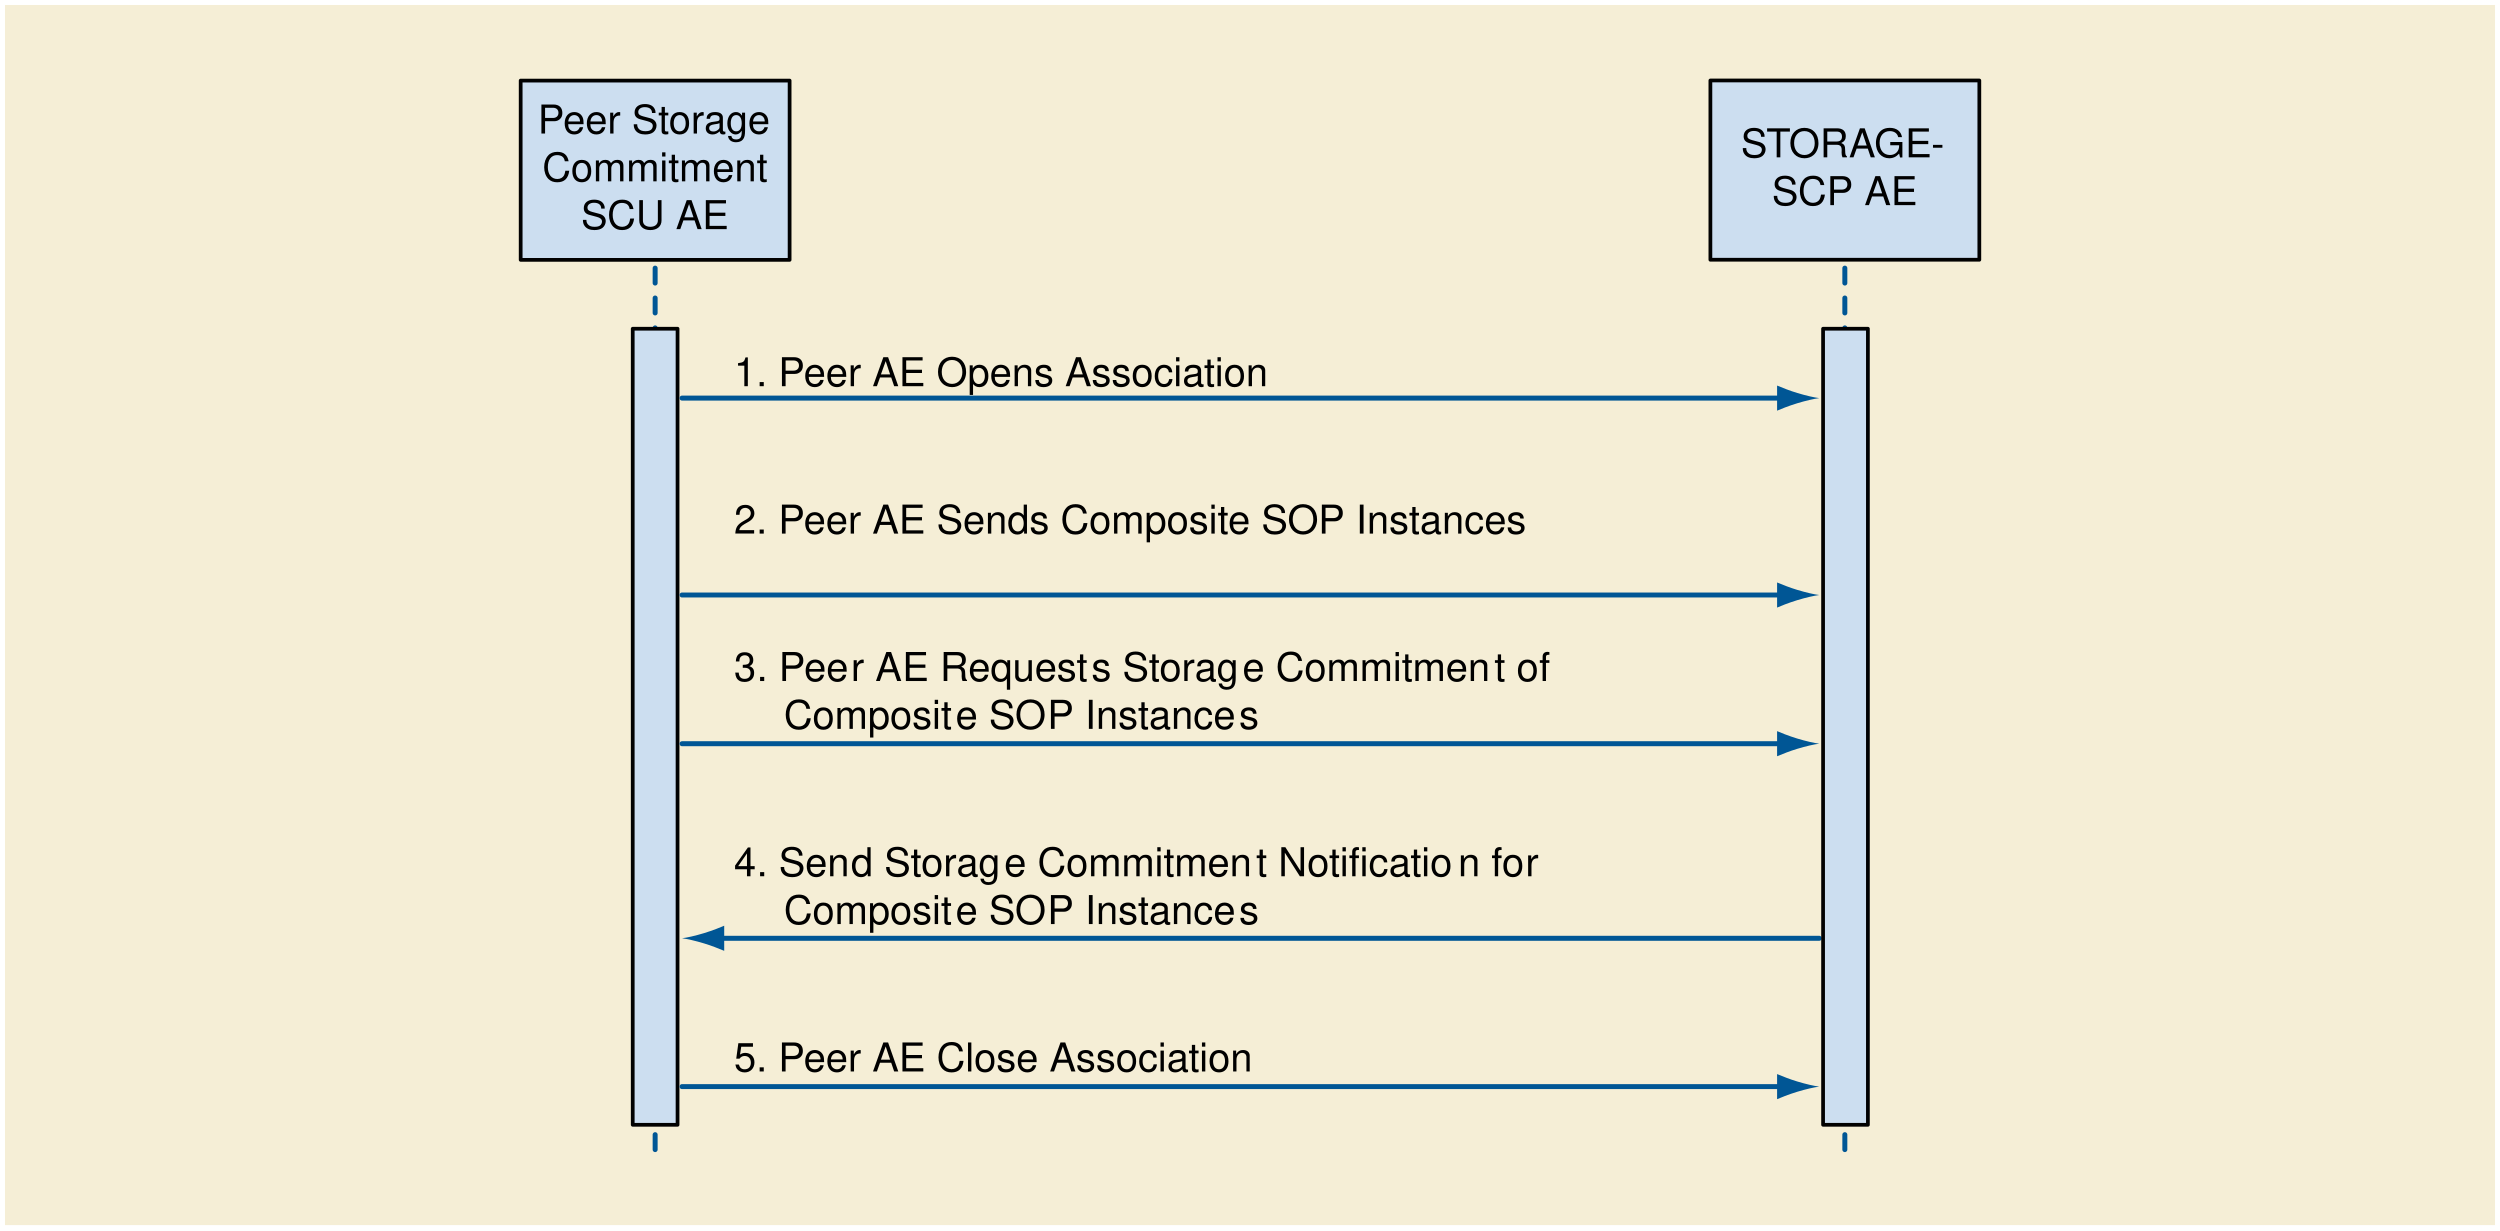
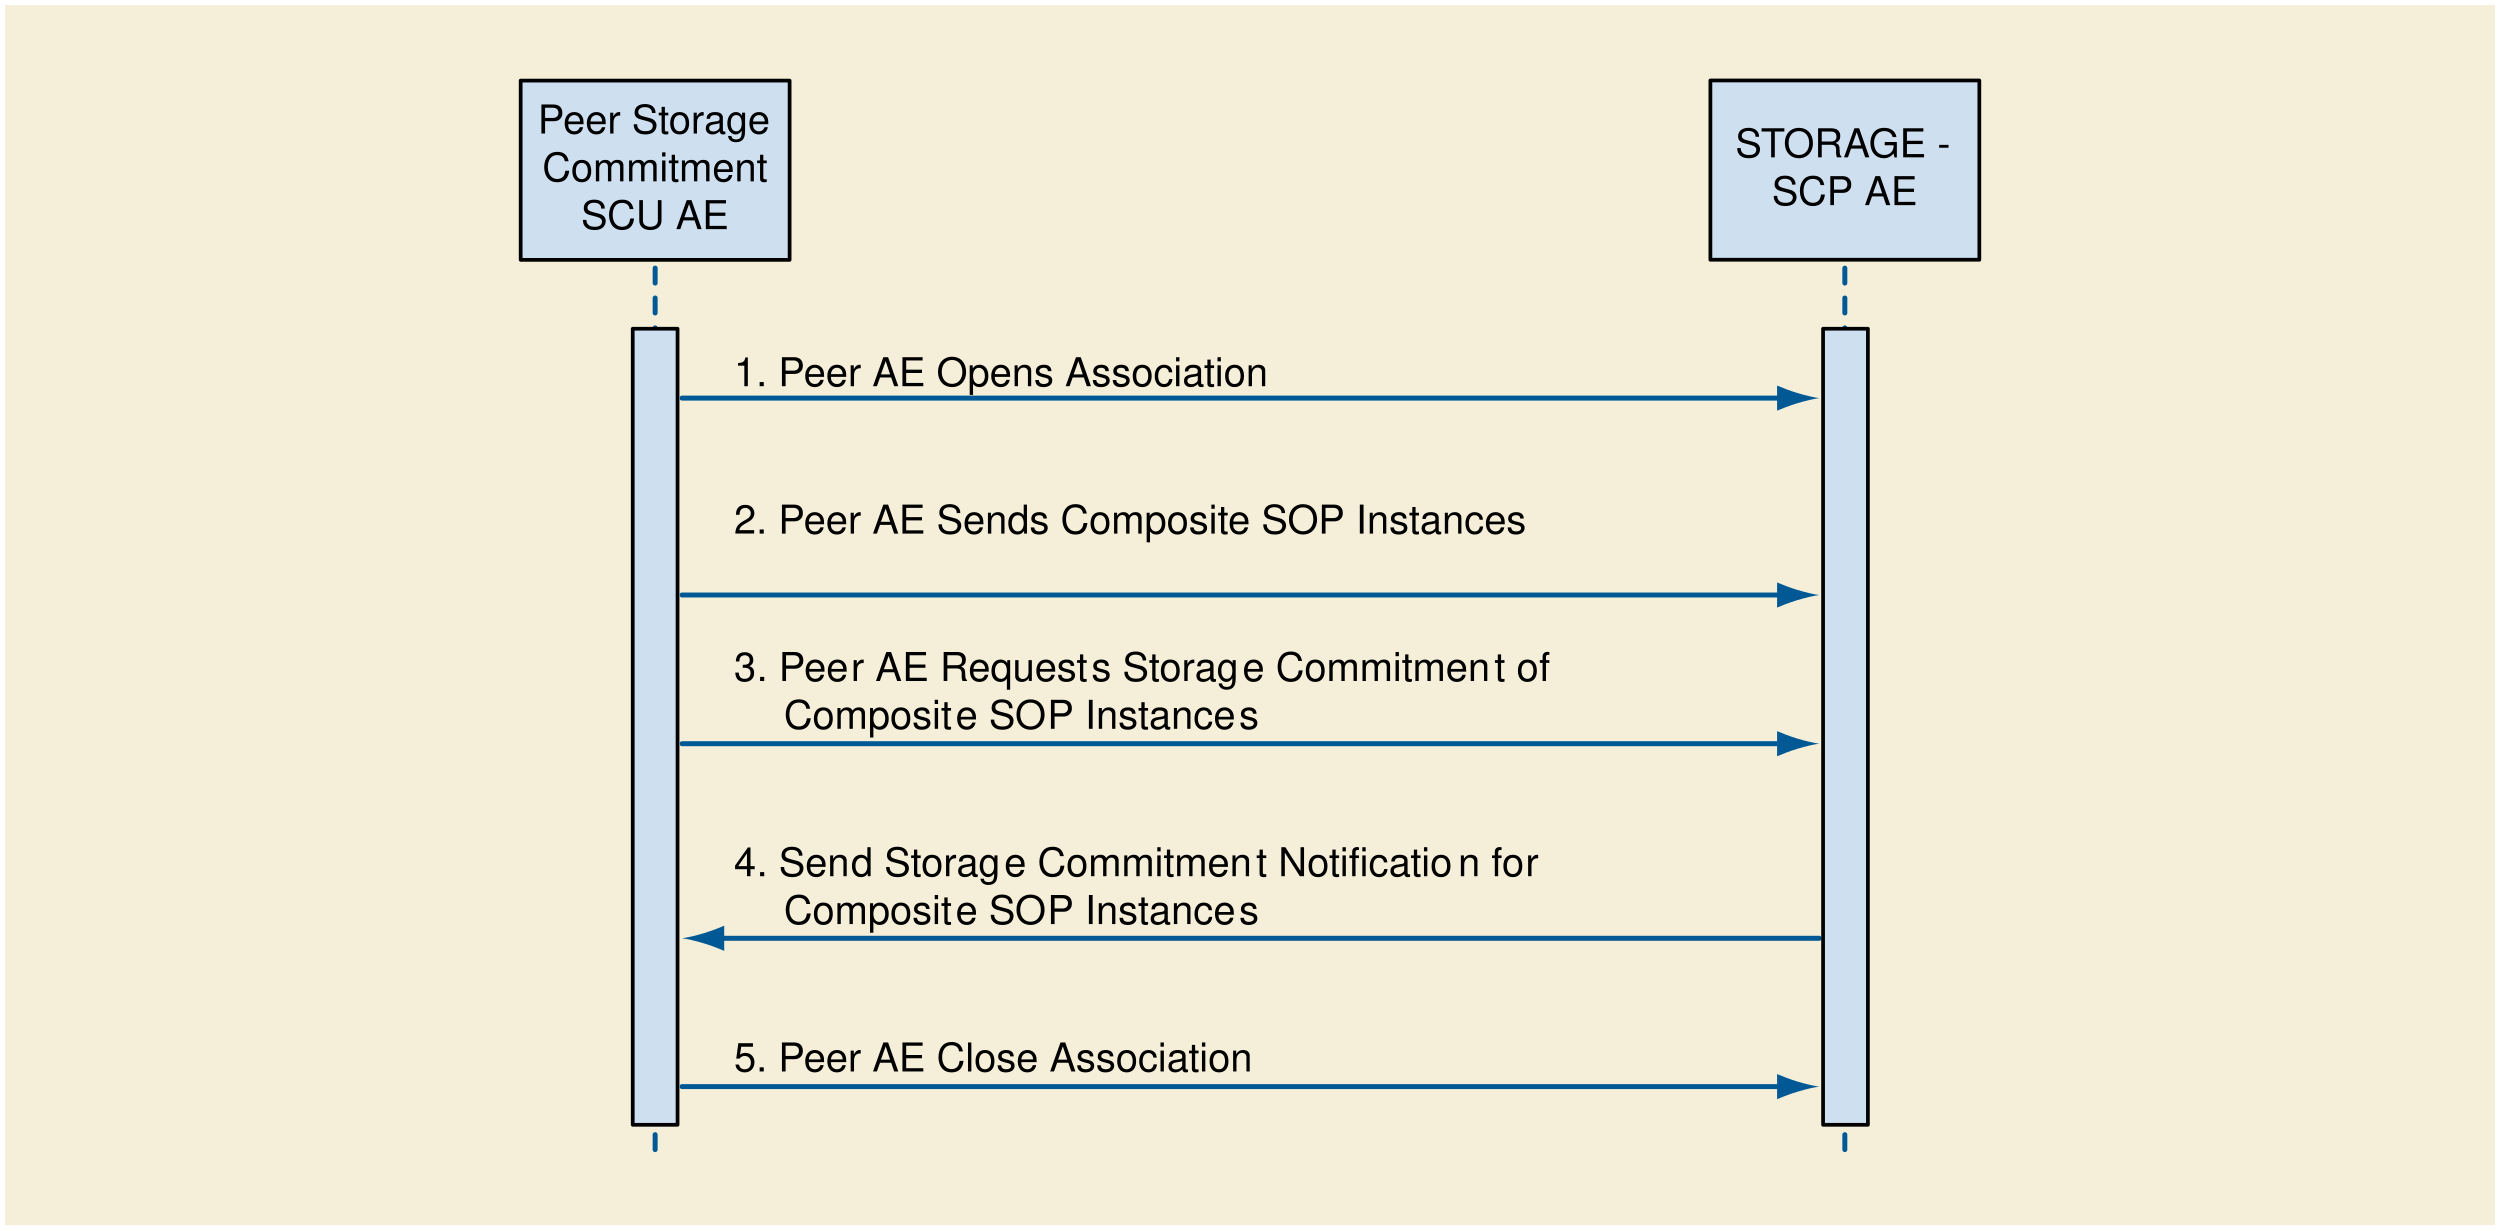
<svg xmlns="http://www.w3.org/2000/svg" version="1.1" id="Layer_1" x="0px" y="0px" width="502px" height="247px" viewBox="0 0 502 247" enable-background="new 0 0 502 247" xml:space="preserve">
  <defs>
    <style type="text/css">
	text {
	  font-family: Helvetica, Verdana, ArialUnicodeMS, san-serif
	}
	</style>
  </defs>
  <g>
   </g>
  <g>
-     <rect x="1" y="1" fill="#F5EED6" width="500" height="245" />
+     <rect x="1" y="1" fill="#F5EED8" width="500" height="245" />
    <g>
-       <line fill="#4F8ABE" stroke="#005695" stroke-linecap="round" stroke-miterlimit="1" stroke-dasharray="3" x1="131.552" y1="230.84" x2="131.552" y2="50.151" />
-       <rect x="127.052" y="66.008" fill="#CCDEF0" stroke="#010101" stroke-width="0.75" stroke-linecap="round" stroke-linejoin="round" stroke-miterlimit="1" width="9" height="159.851" />
-       <line fill="#4F8ABE" stroke="#005695" stroke-linecap="round" stroke-miterlimit="1" stroke-dasharray="3" x1="370.443" y1="230.84" x2="370.443" y2="50.151" />
-       <rect x="343.446" y="16.161" fill="#CCDEF0" stroke="#010101" stroke-width="0.75" stroke-linecap="round" stroke-linejoin="round" stroke-miterlimit="1" width="54.002" height="36" />
-       <text transform="matrix(1 0 0 1 349.5615 31.5933)">
-         <tspan x="0" y="0" font-size="8">STORAGE-</tspan>
-         <tspan x="6.219" y="9.6" font-size="8">SCP AE</tspan>
+       <line fill="#538DBE" stroke="#005995" stroke-linecap="round" stroke-miterlimit="1" stroke-dasharray="3" x1="131.552" y1="230.84" x2="131.552" y2="50.151" />
+       <rect x="127.052" y="66.008" fill="#CEDFEF" stroke="#010101" stroke-width="0.75" stroke-linecap="round" stroke-linejoin="round" stroke-miterlimit="1" width="9" height="159.851" />
+       <line fill="#538DBE" stroke="#005995" stroke-linecap="round" stroke-miterlimit="1" stroke-dasharray="3" x1="370.443" y1="230.84" x2="370.443" y2="50.151" />
+       <rect x="343.446" y="16.161" fill="#CEDFEF" stroke="#010101" stroke-width="0.75" stroke-linecap="round" stroke-linejoin="round" stroke-miterlimit="1" width="54.002" height="36" />
+       <text transform="matrix(1 0 0 1 348.4502 31.5903)">
+         <tspan x="0" y="0" font-size="8">STORAGE -</tspan>
+         <tspan x="7.33" y="9.6" font-size="8">SCP AE</tspan>
      </text>
      <g>
-         <line fill="#4F8ABE" stroke="#005695" stroke-linecap="round" stroke-miterlimit="1" x1="136.952" y1="79.937" x2="358.532" y2="79.937" />
-         <path fill="#005695" d="M360.894,78.911c-1.652-0.499-2.728-0.959-4.054-1.491v5.044c0.475-0.226,2.401-0.992,4.054-1.491     c1.77-0.535,3.375-0.9,4.415-1.031C364.269,79.812,362.663,79.445,360.894,78.911z" />
+         <line fill="#538DBE" stroke="#005995" stroke-linecap="round" stroke-miterlimit="1" x1="136.952" y1="79.937" x2="358.532" y2="79.937" />
+         <path fill="#005995" d="M360.894,78.911c-1.652-0.499-2.728-0.959-4.054-1.491v5.044c0.475-0.226,2.401-0.992,4.054-1.491     c1.77-0.535,3.375-0.9,4.415-1.031C364.269,79.812,362.663,79.445,360.894,78.911z" />
      </g>
      <g>
        <g>
-           <line fill="#4F8ABE" stroke="#005695" stroke-linecap="round" stroke-miterlimit="1" x1="136.952" y1="218.189" x2="358.532" y2="218.189" />
-           <path fill="#005695" d="M360.894,217.164c-1.652-0.499-2.728-0.959-4.054-1.491v5.044c0.475-0.226,2.401-0.992,4.054-1.491      c1.77-0.535,3.375-0.9,4.415-1.031C364.269,218.064,362.663,217.698,360.894,217.164z" />
+           <line fill="#538DBE" stroke="#005995" stroke-linecap="round" stroke-miterlimit="1" x1="136.952" y1="218.189" x2="358.532" y2="218.189" />
+           <path fill="#005995" d="M360.894,217.164c-1.652-0.499-2.728-0.959-4.054-1.491v5.044c0.475-0.226,2.401-0.992,4.054-1.491      c1.77-0.535,3.375-0.9,4.415-1.031C364.269,218.064,362.663,217.698,360.894,217.164z" />
        </g>
      </g>
      <g>
-         <line fill="#4F8ABE" stroke="#005695" stroke-linecap="round" stroke-miterlimit="1" x1="136.952" y1="119.476" x2="358.532" y2="119.476" />
-         <path fill="#005695" d="M360.894,118.45c-1.652-0.499-2.728-0.959-4.054-1.491v5.044c0.475-0.226,2.401-0.992,4.054-1.491     c1.77-0.535,3.375-0.9,4.415-1.031C364.269,119.351,362.663,118.984,360.894,118.45z" />
+         <line fill="#538DBE" stroke="#005995" stroke-linecap="round" stroke-miterlimit="1" x1="136.952" y1="119.476" x2="358.532" y2="119.476" />
+         <path fill="#005995" d="M360.894,118.45c-1.652-0.499-2.728-0.959-4.054-1.491v5.044c0.475-0.226,2.401-0.992,4.054-1.491     c1.77-0.535,3.375-0.9,4.415-1.031C364.269,119.351,362.663,118.984,360.894,118.45z" />
      </g>
      <g>
-         <line fill="#4F8ABE" stroke="#005695" stroke-linecap="round" stroke-miterlimit="1" x1="136.952" y1="149.338" x2="358.532" y2="149.338" />
-         <path fill="#005695" d="M360.894,150.363c-1.653,0.499-2.728,0.959-4.054,1.491v-5.044c0.475,0.226,2.4,0.992,4.054,1.491     c1.77,0.535,3.374,0.9,4.415,1.031C364.268,149.463,362.663,149.829,360.894,150.363z" />
+         <line fill="#538DBE" stroke="#005995" stroke-linecap="round" stroke-miterlimit="1" x1="136.952" y1="149.338" x2="358.532" y2="149.338" />
+         <path fill="#005995" d="M360.894,150.363c-1.653,0.499-2.728,0.959-4.054,1.491v-5.044c0.475,0.226,2.4,0.992,4.054,1.491     c1.77,0.535,3.374,0.9,4.415,1.031C364.268,149.463,362.663,149.829,360.894,150.363z" />
      </g>
      <g>
-         <line fill="#4F8ABE" stroke="#005695" stroke-linecap="round" stroke-miterlimit="1" x1="365.308" y1="188.41" x2="143.728" y2="188.41" />
-         <path fill="#005695" d="M141.366,189.435c1.653,0.5,2.729,0.96,4.055,1.492v-5.045c-0.475,0.226-2.401,0.993-4.055,1.492     c-1.77,0.534-3.374,0.9-4.414,1.03C137.992,188.535,139.597,188.9,141.366,189.435z" />
+         <line fill="#538DBE" stroke="#005995" stroke-linecap="round" stroke-miterlimit="1" x1="365.308" y1="188.41" x2="143.728" y2="188.41" />
+         <path fill="#005995" d="M141.366,189.435c1.653,0.5,2.729,0.96,4.055,1.492v-5.045c-0.475,0.226-2.401,0.993-4.055,1.492     c-1.77,0.534-3.374,0.9-4.414,1.03C137.992,188.535,139.597,188.9,141.366,189.435z" />
      </g>
      <rect x="147.384" y="71.82" fill="none" width="170.897" height="150.649" />
-       <text transform="matrix(1 0 0 1 147.3838 77.5513)">
+       <text transform="matrix(1 0 0 1 147.3838 77.5483)">
        <tspan x="0" y="0" font-size="8">1. Peer AE Opens Association</tspan>
        <tspan x="0" y="29.6" font-size="8">2. Peer AE Sends Composite SOP Instances</tspan>
-         <tspan x="0" y="59.201" font-size="8">3</tspan>
-         <tspan x="4.538" y="59.201" font-size="8">. </tspan>
-         <tspan x="8.983" y="59.201" font-size="8">Pee</tspan>
-         <tspan x="23.484" y="59.201" font-size="8">r </tspan>
-         <tspan x="28.371" y="59.201" font-size="8">A</tspan>
-         <tspan x="33.796" y="59.201" font-size="8">E </tspan>
-         <tspan x="41.354" y="59.201" font-size="8">Request</tspan>
-         <tspan x="71.774" y="59.201" font-size="8">s </tspan>
-         <tspan x="77.997" y="59.201" font-size="8">Storag</tspan>
-         <tspan x="102.1" y="59.201" font-size="8">e </tspan>
-         <tspan x="108.772" y="59.201" font-size="8">Commitmen</tspan>
-         <tspan x="152.689" y="59.201" font-size="8">t </tspan>
-         <tspan x="157.135" y="59.201" font-size="8">o</tspan>
-         <tspan x="161.673" y="59.201" font-size="8">f </tspan>
-         <tspan x="10" y="68.8" font-size="8">Composit</tspan>
-         <tspan x="44.5" y="68.8" font-size="8">e </tspan>
-         <tspan x="51.172" y="68.8" font-size="8">SO</tspan>
-         <tspan x="62.909" y="68.8" font-size="8">P </tspan>
-         <tspan x="70.467" y="68.8" font-size="8">Instance</tspan>
-         <tspan x="101.42" y="68.8" font-size="8">s</tspan>
+         <tspan x="0" y="59.2" font-size="8">3</tspan>
+         <tspan x="4.538" y="59.2" font-size="8">. </tspan>
+         <tspan x="8.983" y="59.2" font-size="8">Pee</tspan>
+         <tspan x="23.484" y="59.2" font-size="8">r </tspan>
+         <tspan x="28.371" y="59.2" font-size="8">A</tspan>
+         <tspan x="33.796" y="59.2" font-size="8">E </tspan>
+         <tspan x="41.354" y="59.2" font-size="8">Request</tspan>
+         <tspan x="71.774" y="59.2" font-size="8">s </tspan>
+         <tspan x="77.997" y="59.2" font-size="8">Storag</tspan>
+         <tspan x="102.1" y="59.2" font-size="8">e </tspan>
+         <tspan x="108.772" y="59.2" font-size="8">Commitmen</tspan>
+         <tspan x="152.689" y="59.2" font-size="8">t </tspan>
+         <tspan x="157.135" y="59.2" font-size="8">o</tspan>
+         <tspan x="161.673" y="59.2" font-size="8">f </tspan>
+         <tspan x="10" y="68.799" font-size="8">Composit</tspan>
+         <tspan x="44.5" y="68.799" font-size="8">e </tspan>
+         <tspan x="51.172" y="68.799" font-size="8">SO</tspan>
+         <tspan x="62.909" y="68.799" font-size="8">P </tspan>
+         <tspan x="70.467" y="68.799" font-size="8">Instance</tspan>
+         <tspan x="101.42" y="68.799" font-size="8">s</tspan>
        <tspan x="0" y="98.4" font-size="8">4</tspan>
        <tspan x="4.538" y="98.4" font-size="8">. </tspan>
        <tspan x="8.983" y="98.4" font-size="8">Sen</tspan>
        <tspan x="23.484" y="98.4" font-size="8">d </tspan>
        <tspan x="30.156" y="98.4" font-size="8">Storag</tspan>
        <tspan x="54.26" y="98.4" font-size="8">e </tspan>
        <tspan x="60.932" y="98.4" font-size="8">Commitmen</tspan>
        <tspan x="104.85" y="98.4" font-size="8">t </tspan>
        <tspan x="109.295" y="98.4" font-size="8">Notificatio</tspan>
        <tspan x="145.397" y="98.4" font-size="8">n </tspan>
        <tspan x="152.069" y="98.4" font-size="8">fo</tspan>
        <tspan x="158.919" y="98.4" font-size="8">r </tspan>
        <tspan x="10" y="108" font-size="8">Composit</tspan>
        <tspan x="44.5" y="108" font-size="8">e </tspan>
        <tspan x="51.172" y="108" font-size="8">SO</tspan>
        <tspan x="62.909" y="108" font-size="8">P </tspan>
        <tspan x="70.467" y="108" font-size="8">Instance</tspan>
        <tspan x="101.42" y="108" font-size="8">s</tspan>
        <tspan x="0" y="137.6" font-size="8">5. Peer AE Close Association</tspan>
      </text>
-       <rect x="366.074" y="66.008" fill="#CCDEF0" stroke="#010101" stroke-width="0.75" stroke-linecap="round" stroke-linejoin="round" stroke-miterlimit="1" width="9" height="159.851" />
-       <rect x="104.552" y="16.18" fill="#CCDEF0" stroke="#010101" stroke-width="0.75" stroke-linecap="round" stroke-linejoin="round" stroke-miterlimit="1" width="54.001" height="36" />
-       <text transform="matrix(1 0 0 1 107.9819 26.812)">
+       <rect x="366.074" y="66.008" fill="#CEDFEF" stroke="#010101" stroke-width="0.75" stroke-linecap="round" stroke-linejoin="round" stroke-miterlimit="1" width="9" height="159.851" />
+       <rect x="104.552" y="16.18" fill="#CEDFEF" stroke="#010101" stroke-width="0.75" stroke-linecap="round" stroke-linejoin="round" stroke-miterlimit="1" width="54.001" height="36" />
+       <text transform="matrix(1 0 0 1 107.9819 26.8091)">
        <tspan x="0" y="0" font-size="8">Peer Storage</tspan>
        <tspan x="0.9" y="9.6" font-size="8">Commitment</tspan>
        <tspan x="8.678" y="19.2" font-size="8">SCU AE</tspan>
      </text>
    </g>
  </g>
</svg>
